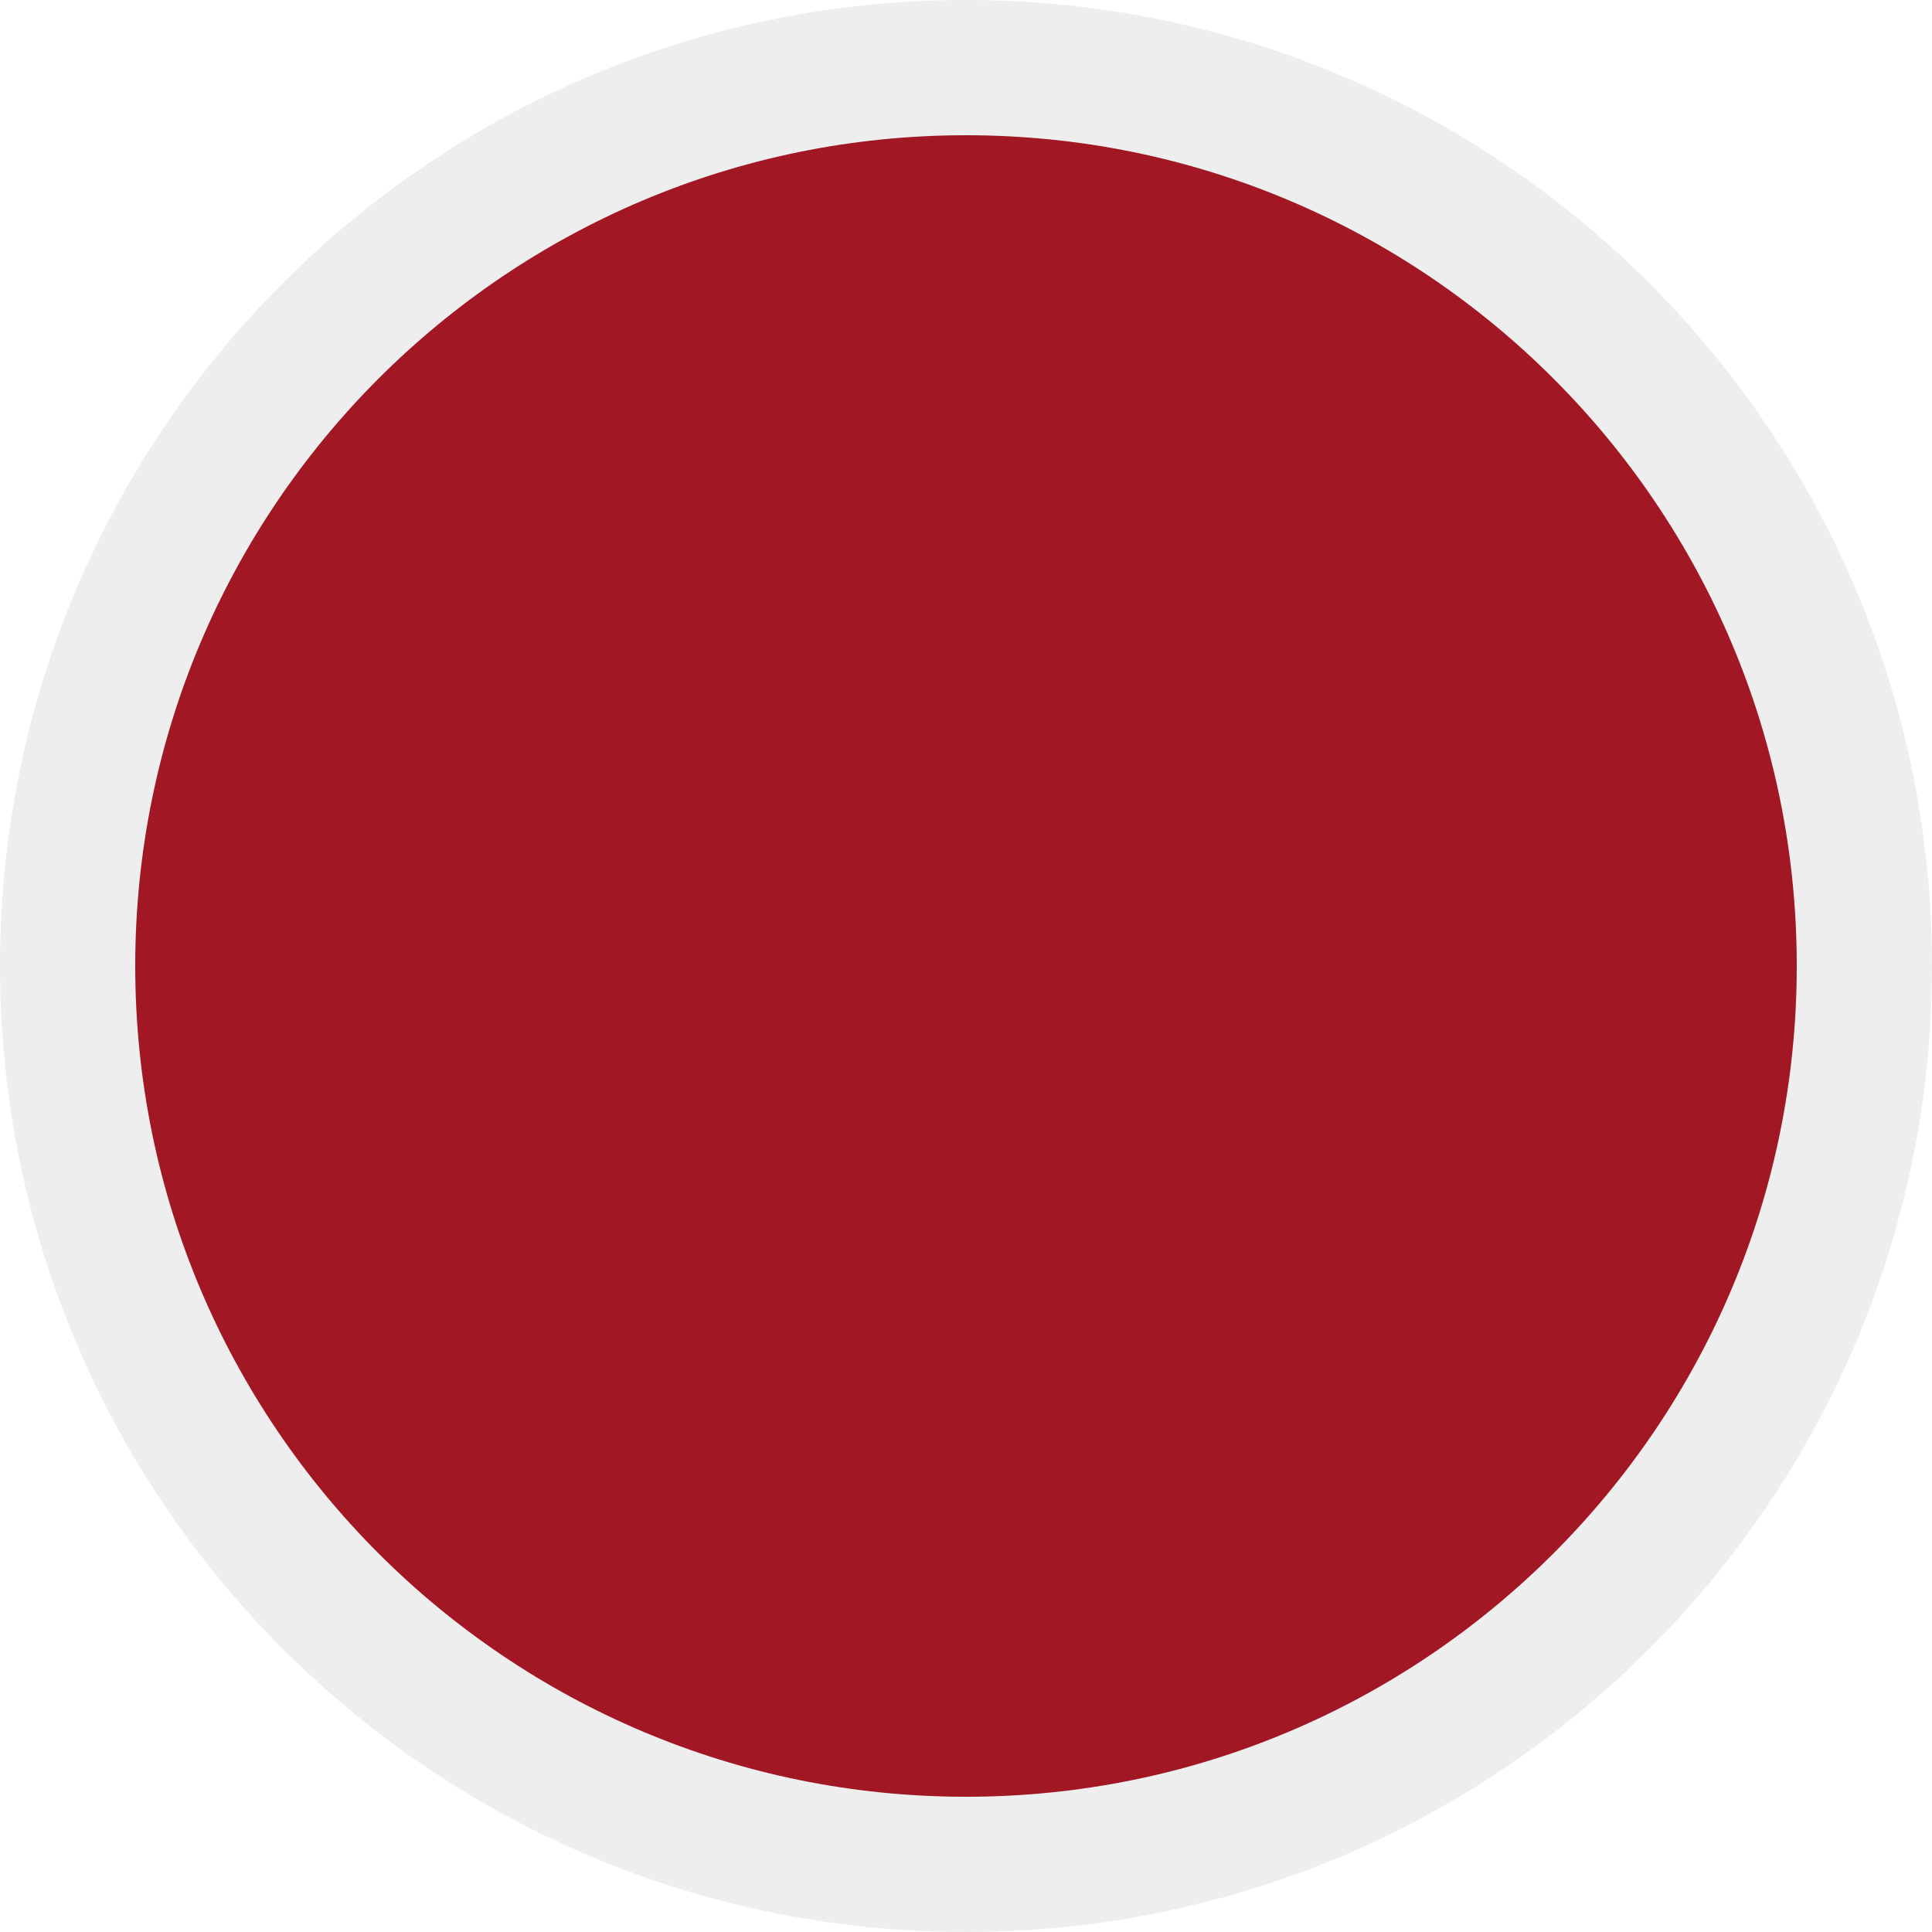
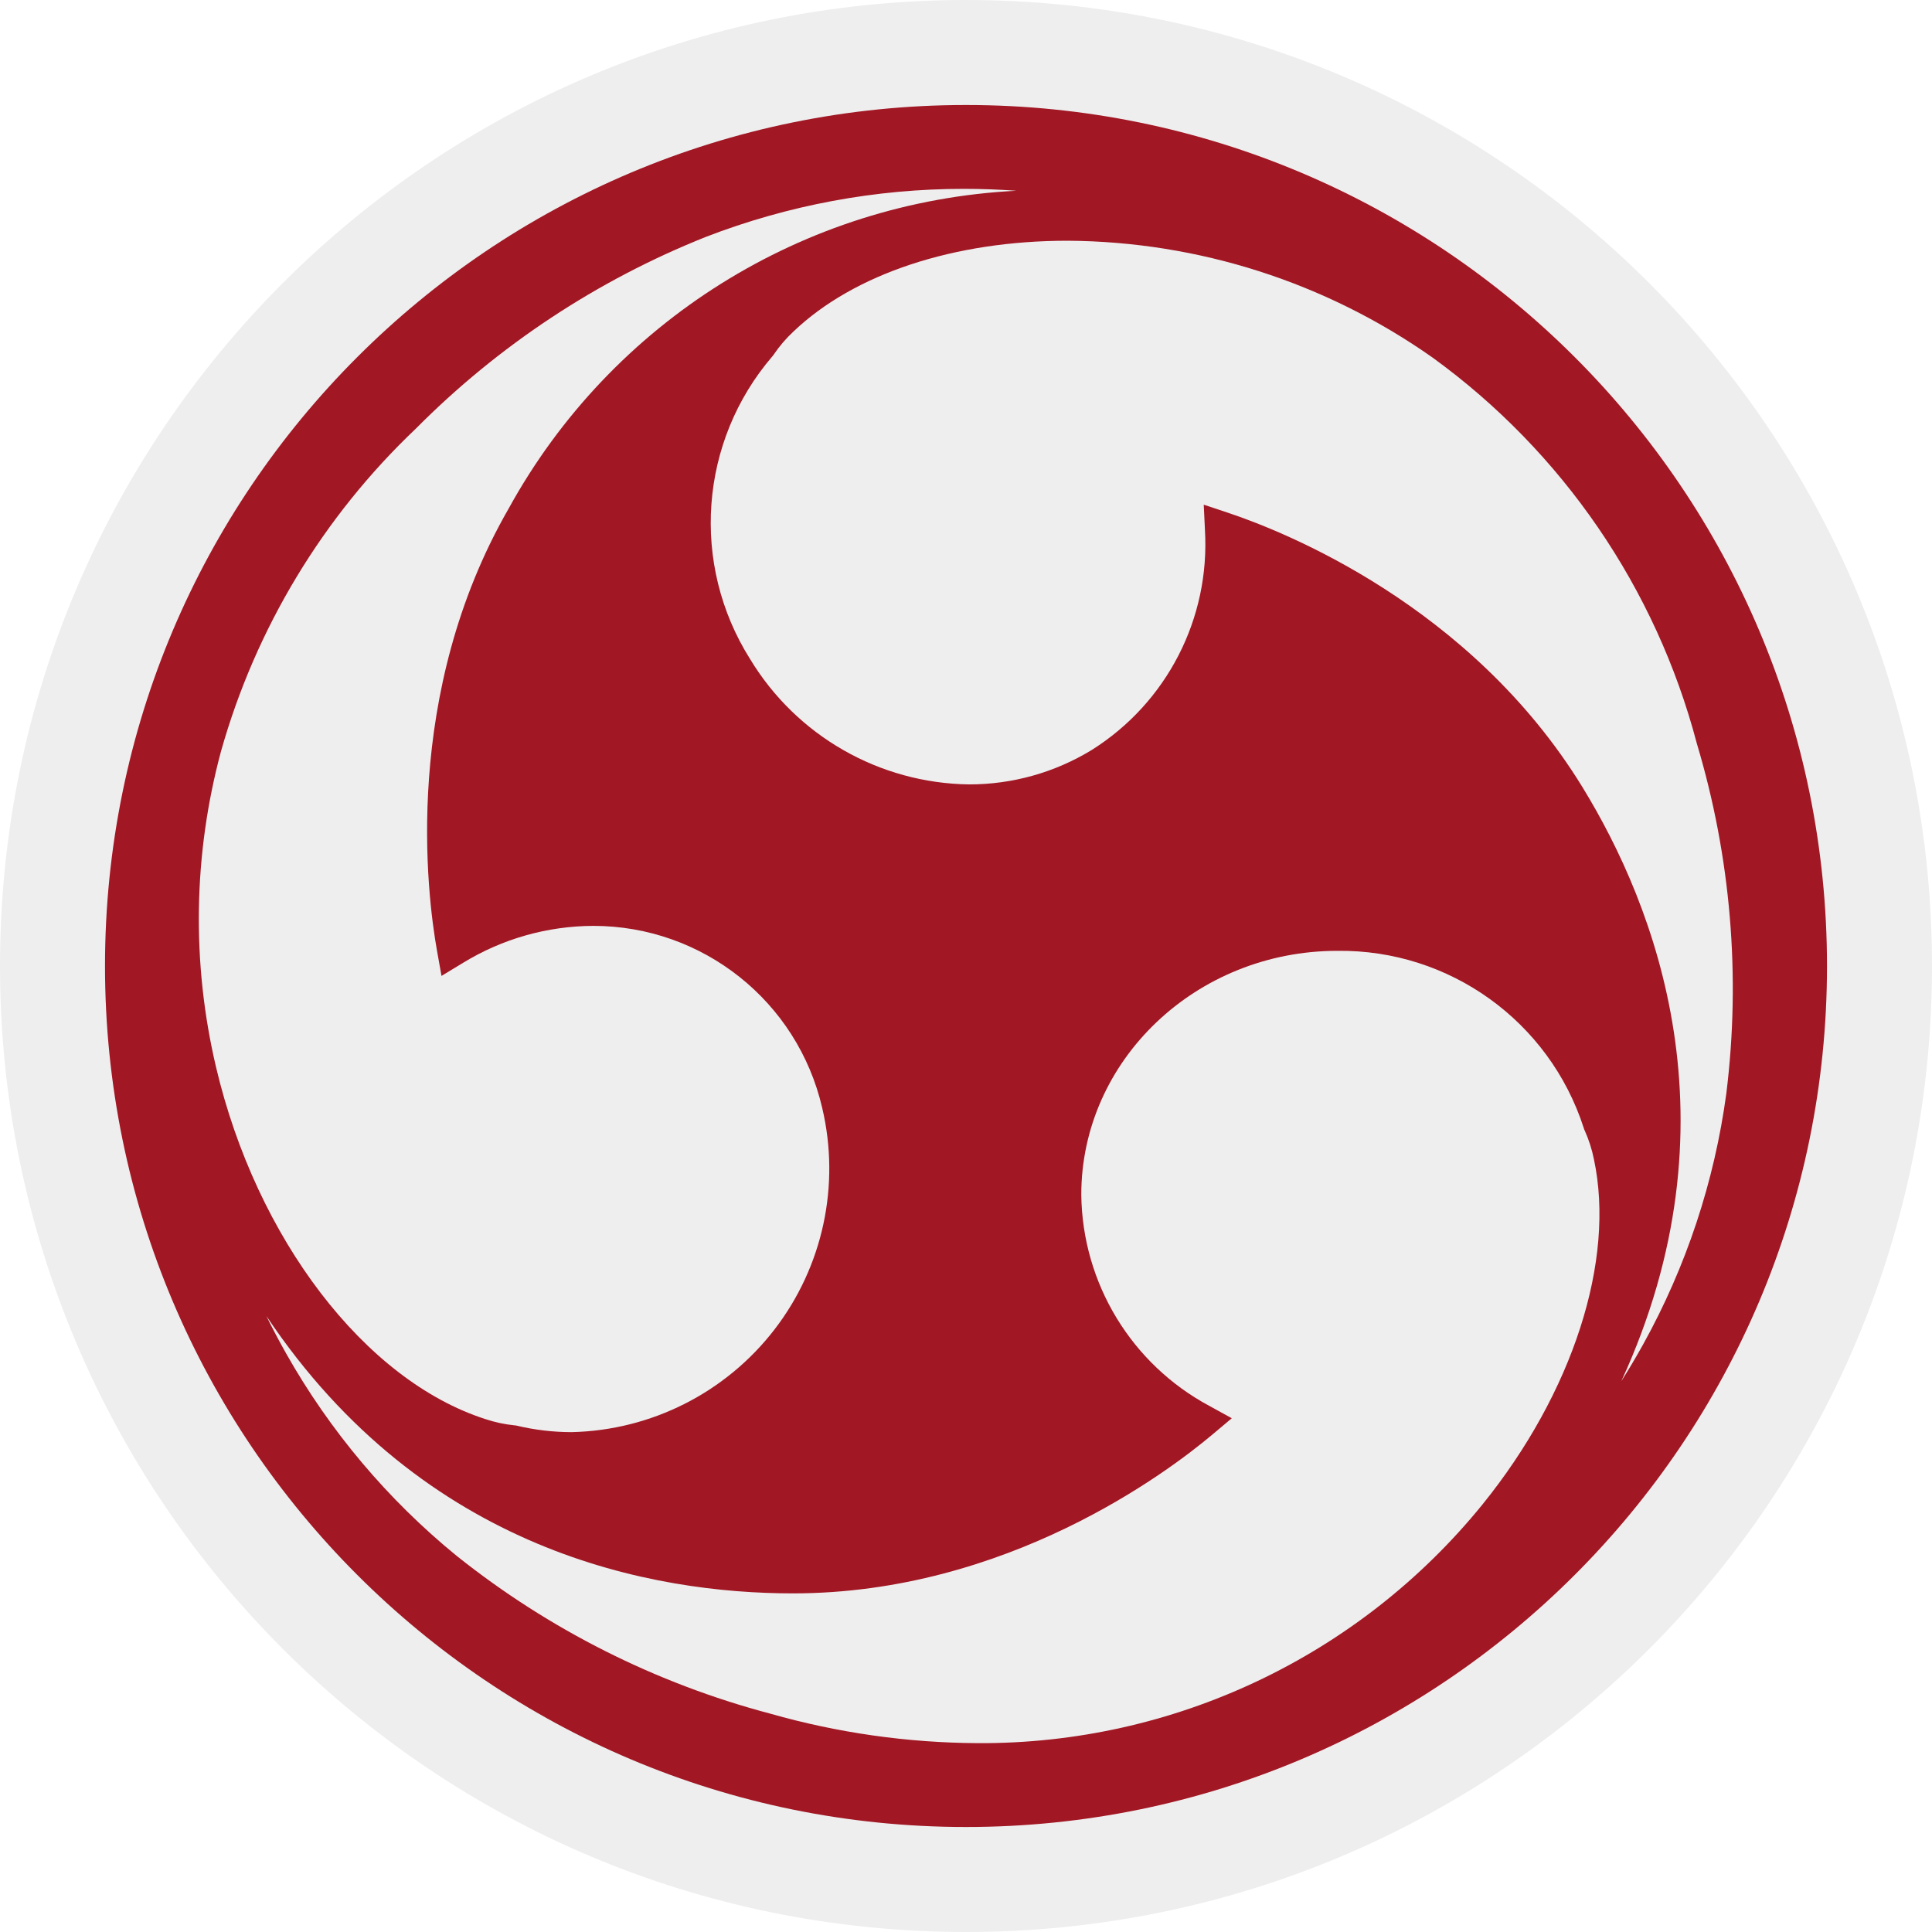
- <svg xmlns="http://www.w3.org/2000/svg" width="100" height="100" viewBox="0 0 100 100">
+ <svg xmlns="http://www.w3.org/2000/svg" id="Layer_1" data-name="Layer 1" width="100" height="100" viewBox="0 0 100 100">
  <defs>
    <style>
      .cls-1 {
        fill: #eee;
      }

      .cls-2 {
        fill: #a11724;
      }
    </style>
  </defs>
-   <circle class="cls-1" cx="50" cy="50" r="50" />
-   <circle class="cls-2" cx="50" cy="50" r="43" />
+   <g>
+     <circle class="cls-1" cx="50" cy="50" r="50" />
+     <circle class="cls-2" cx="50" cy="50" r="44.565" />
+     <g>
+       <path class="cls-1" d="M23.633,80.528a44.148,44.148,0,0,0,16.241,8.172,39.968,39.968,0,0,0,10.728,1.525A33.411,33.411,0,0,0,76.734,77.869c4.677-5.782,6.886-12.628,5.767-17.868a6.993,6.993,0,0,0-.479-1.491l-.028-.06-.019-.064a13.228,13.228,0,0,0-12.751-9.171c-7.31,0-13.257,5.663-13.257,12.624A12.572,12.572,0,0,0,62.605,72.774l1.152.634L62.751,74.254c-2.291,1.928-10.626,8.219-21.708,8.219-7.205,0-19.071-2.114-27.258-14.361q.472.964,1.034,1.96A37.025,37.025,0,0,0,23.633,80.528Z" />
+       <path class="cls-1" d="M89.354,56.601a44.151,44.151,0,0,0-1.526-18.117A35.994,35.994,0,0,0,74.147,18.506,33.163,33.163,0,0,0,55.261,12.46c-5.881,0-11.051,1.711-14.185,4.693A7.006,7.006,0,0,0,40.056,18.341l-.037.056-.044.05a13.229,13.229,0,0,0-1.151,15.665,13.457,13.457,0,0,0,11.333,6.489,12.155,12.155,0,0,0,6.36-1.788,12.572,12.572,0,0,0,5.851-11.377l-.062-1.313,1.247.415c2.841.945,12.562,4.761,18.356,14.207,3.767,6.142,8.169,17.362,2.01,30.745q.575-.907,1.13-1.906A37.026,37.026,0,0,0,89.354,56.601Z" />
+       <path class="cls-1" d="M49.889,9.775A37.034,37.034,0,0,0,36.539,12.26,44.233,44.233,0,0,0,21.525,22.185,36.81,36.81,0,0,0,11.441,38.881a33.405,33.405,0,0,0-.257,16.361c2.096,8.877,7.692,16.194,13.926,18.206a6.998,6.998,0,0,0,1.531.329l.066.006.065.015a12.246,12.246,0,0,0,2.824.329,13.644,13.644,0,0,0,12.96-16.787,12.163,12.163,0,0,0-11.849-9.417,12.996,12.996,0,0,0-6.731,1.908l-1.124.682-.231-1.294c-.527-2.948-1.816-13.311,3.716-22.912A31.817,31.817,0,0,1,52.604,9.874C51.736,9.81,50.829,9.775,49.889,9.775Z" />
+     </g>
+   </g>
</svg>
